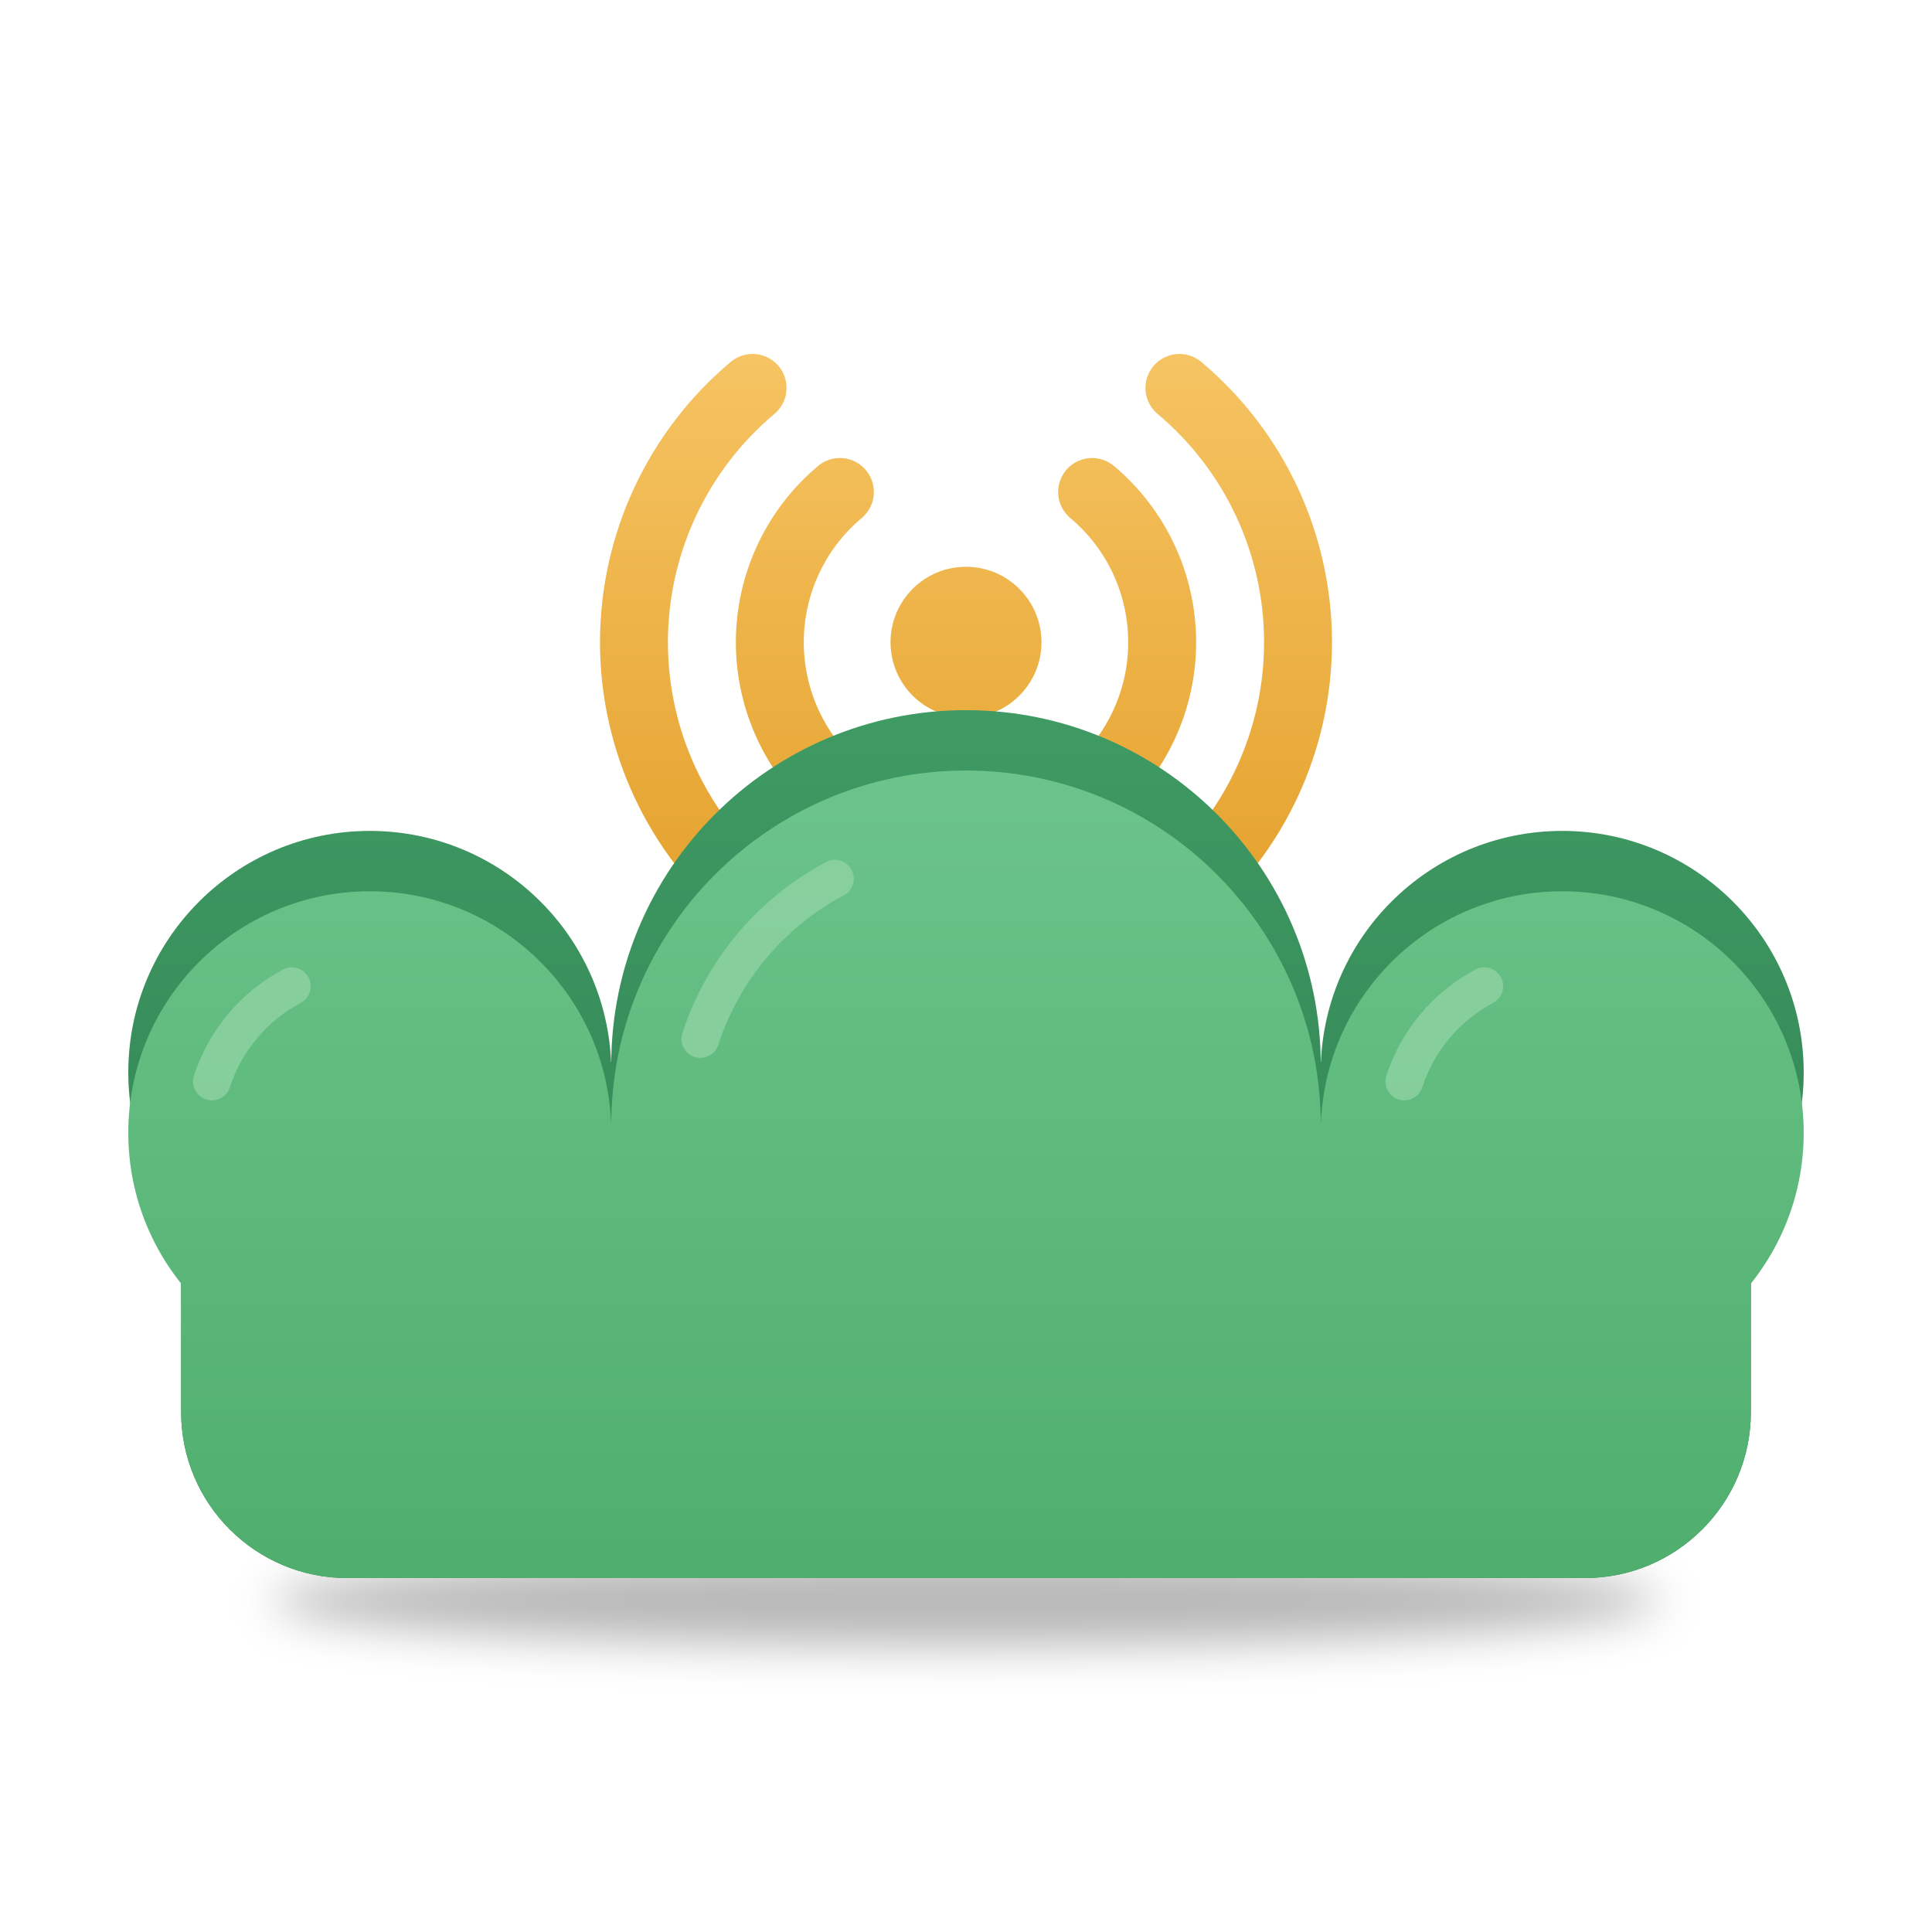
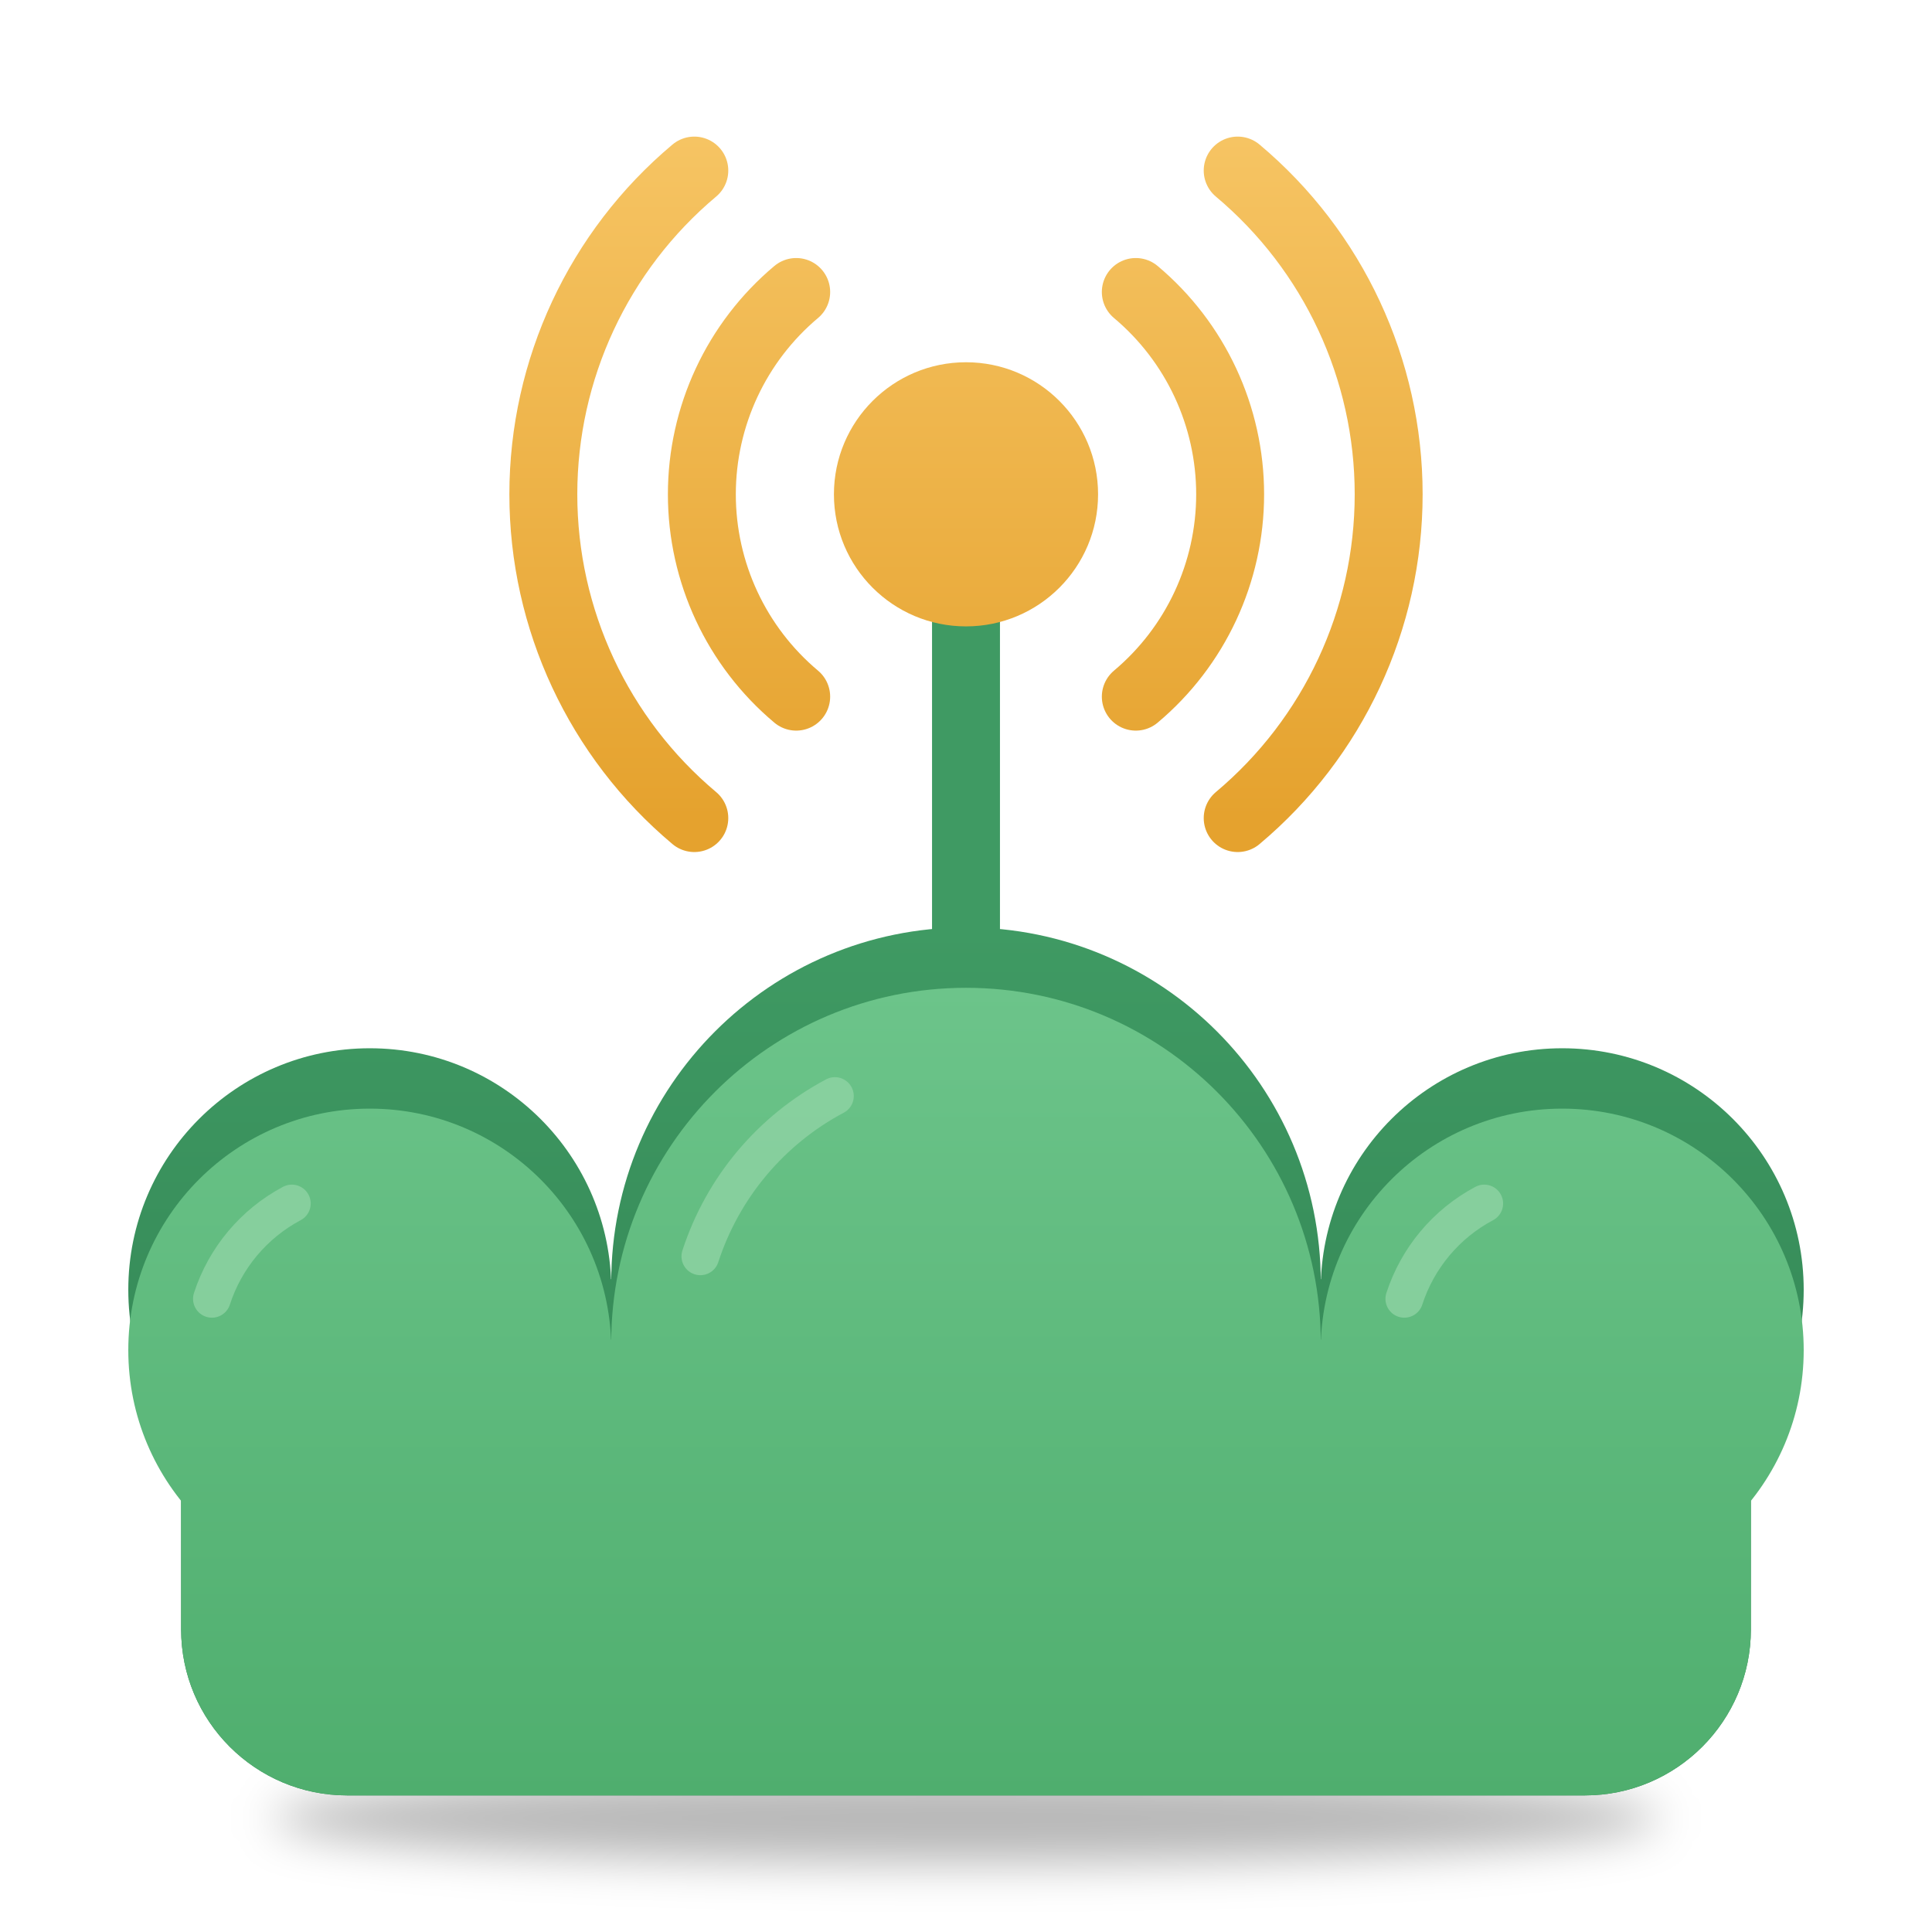
<svg xmlns="http://www.w3.org/2000/svg" viewBox="0 0 256 256" width="256" height="256">
  <defs>
-     <linearGradient id="back" gradientUnits="userSpaceOnUse" x1="0" y1="94.1" x2="0" y2="209.1">
+     <linearGradient id="back" gradientUnits="userSpaceOnUse" x1="0" y1="122.9" x2="0" y2="237.9">
      <stop offset="0" stop-color="#3F9A63" />
      <stop offset="1" stop-color="#2E7D4F" />
    </linearGradient>
-     <linearGradient id="front" gradientUnits="userSpaceOnUse" x1="0" y1="102.1" x2="0" y2="209.1">
+     <linearGradient id="front" gradientUnits="userSpaceOnUse" x1="0" y1="130.9" x2="0" y2="237.9">
      <stop offset="0" stop-color="#6CC48A" />
      <stop offset="1" stop-color="#4FAE6E" />
    </linearGradient>
-     <linearGradient id="amber" gradientUnits="userSpaceOnUse" x1="0" y1="46.9" x2="0" y2="118.81">
+     <linearGradient id="amber" gradientUnits="userSpaceOnUse" x1="0" y1="18.1" x2="0" y2="108.4">
      <stop offset="0" stop-color="#F6C463" />
      <stop offset="1" stop-color="#E5A22E" />
    </linearGradient>
    <filter id="soft" x="-20%" y="-300%" width="140%" height="700%">
      <feGaussianBlur stdDeviation="3" />
    </filter>
  </defs>
-   <ellipse cx="128" cy="212.1" rx="92" ry="6" fill="#000000" fill-opacity="0.28" filter="url(#soft)" />
+   <ellipse cx="128" cy="240.9" rx="92" ry="6" fill="#000000" fill-opacity="0.28" filter="url(#soft)" />
+   <rect x="123.5" y="65.5" width="9" height="71.4" fill="url(#back)" />
  <g fill="url(#amber)" stroke="url(#amber)">
-     <circle cx="128" cy="85.1" r="10" stroke="none" />
+     <circle cx="128" cy="65.5" r="17.5" stroke="none" />
    <g fill="none" stroke-width="9" stroke-linecap="round">
-       <path d="M111.29 65.19 A26 26 0 0 0 111.29 105.02" />
-       <path d="M144.71 65.19 A26 26 0 0 1 144.71 105.02" />
-       <path d="M99.72 51.4 A44 44 0 0 0 99.72 118.81" />
-       <path d="M156.28 51.4 A44 44 0 0 1 156.28 118.81" />
+       <path d="M105.5 38.69 A35.0 35.0 0 0 0 105.5 92.31" />
+       <path d="M150.5 38.69 A35.0 35.0 0 0 1 150.5 92.31" />
+       <path d="M92 22.6 A56 56 0 0 0 92 108.4" />
+       <path d="M164 22.6 A56 56 0 0 1 164 108.4" />
    </g>
  </g>
  <g fill="url(#back)">
-     <path d="M24 140.7 H232 V187.1 a22 22 0 0 1 -22 22 H46 a22 22 0 0 1 -22 -22 Z" />
-     <circle cx="49" cy="142.1" r="32" />
-     <circle cx="128" cy="141.11" r="47.01" />
-     <circle cx="207" cy="142.1" r="32" />
+     <path d="M24 169.5 H232 V215.9 a22 22 0 0 1 -22 22 H46 a22 22 0 0 1 -22 -22 Z" />
+     <circle cx="49" cy="170.9" r="32" />
+     <circle cx="128" cy="169.9" r="47.01" />
+     <circle cx="207" cy="170.9" r="32" />
  </g>
  <g fill="url(#front)">
-     <path d="M24 148.7 H232 V187.1 a22 22 0 0 1 -22 22 H46 a22 22 0 0 1 -22 -22 Z" />
-     <circle cx="49" cy="150.1" r="32" />
-     <circle cx="128" cy="149.11" r="47.01" />
-     <circle cx="207" cy="150.1" r="32" />
+     <path d="M24 177.5 H232 V215.9 a22 22 0 0 1 -22 22 H46 a22 22 0 0 1 -22 -22 Z" />
+     <circle cx="49" cy="178.9" r="32" />
+     <circle cx="128" cy="177.9" r="47.01" />
+     <circle cx="207" cy="178.9" r="32" />
  </g>
  <g fill="none" stroke="#8FD3A4" stroke-width="5" stroke-linecap="round" stroke-opacity="0.8">
-     <path d="M28.08 143.3 A22 22 0 0 1 38.67 130.68" />
-     <path d="M92.8 137.67 A37.01 37.01 0 0 1 110.63 116.43" />
-     <path d="M186.08 143.3 A22 22 0 0 1 196.67 130.68" />
+     <path d="M28.08 172.1 A22 22 0 0 1 38.67 159.47" />
+     <path d="M92.8 166.47 A37.01 37.01 0 0 1 110.63 145.23" />
+     <path d="M186.08 172.1 A22 22 0 0 1 196.67 159.47" />
  </g>
</svg>
